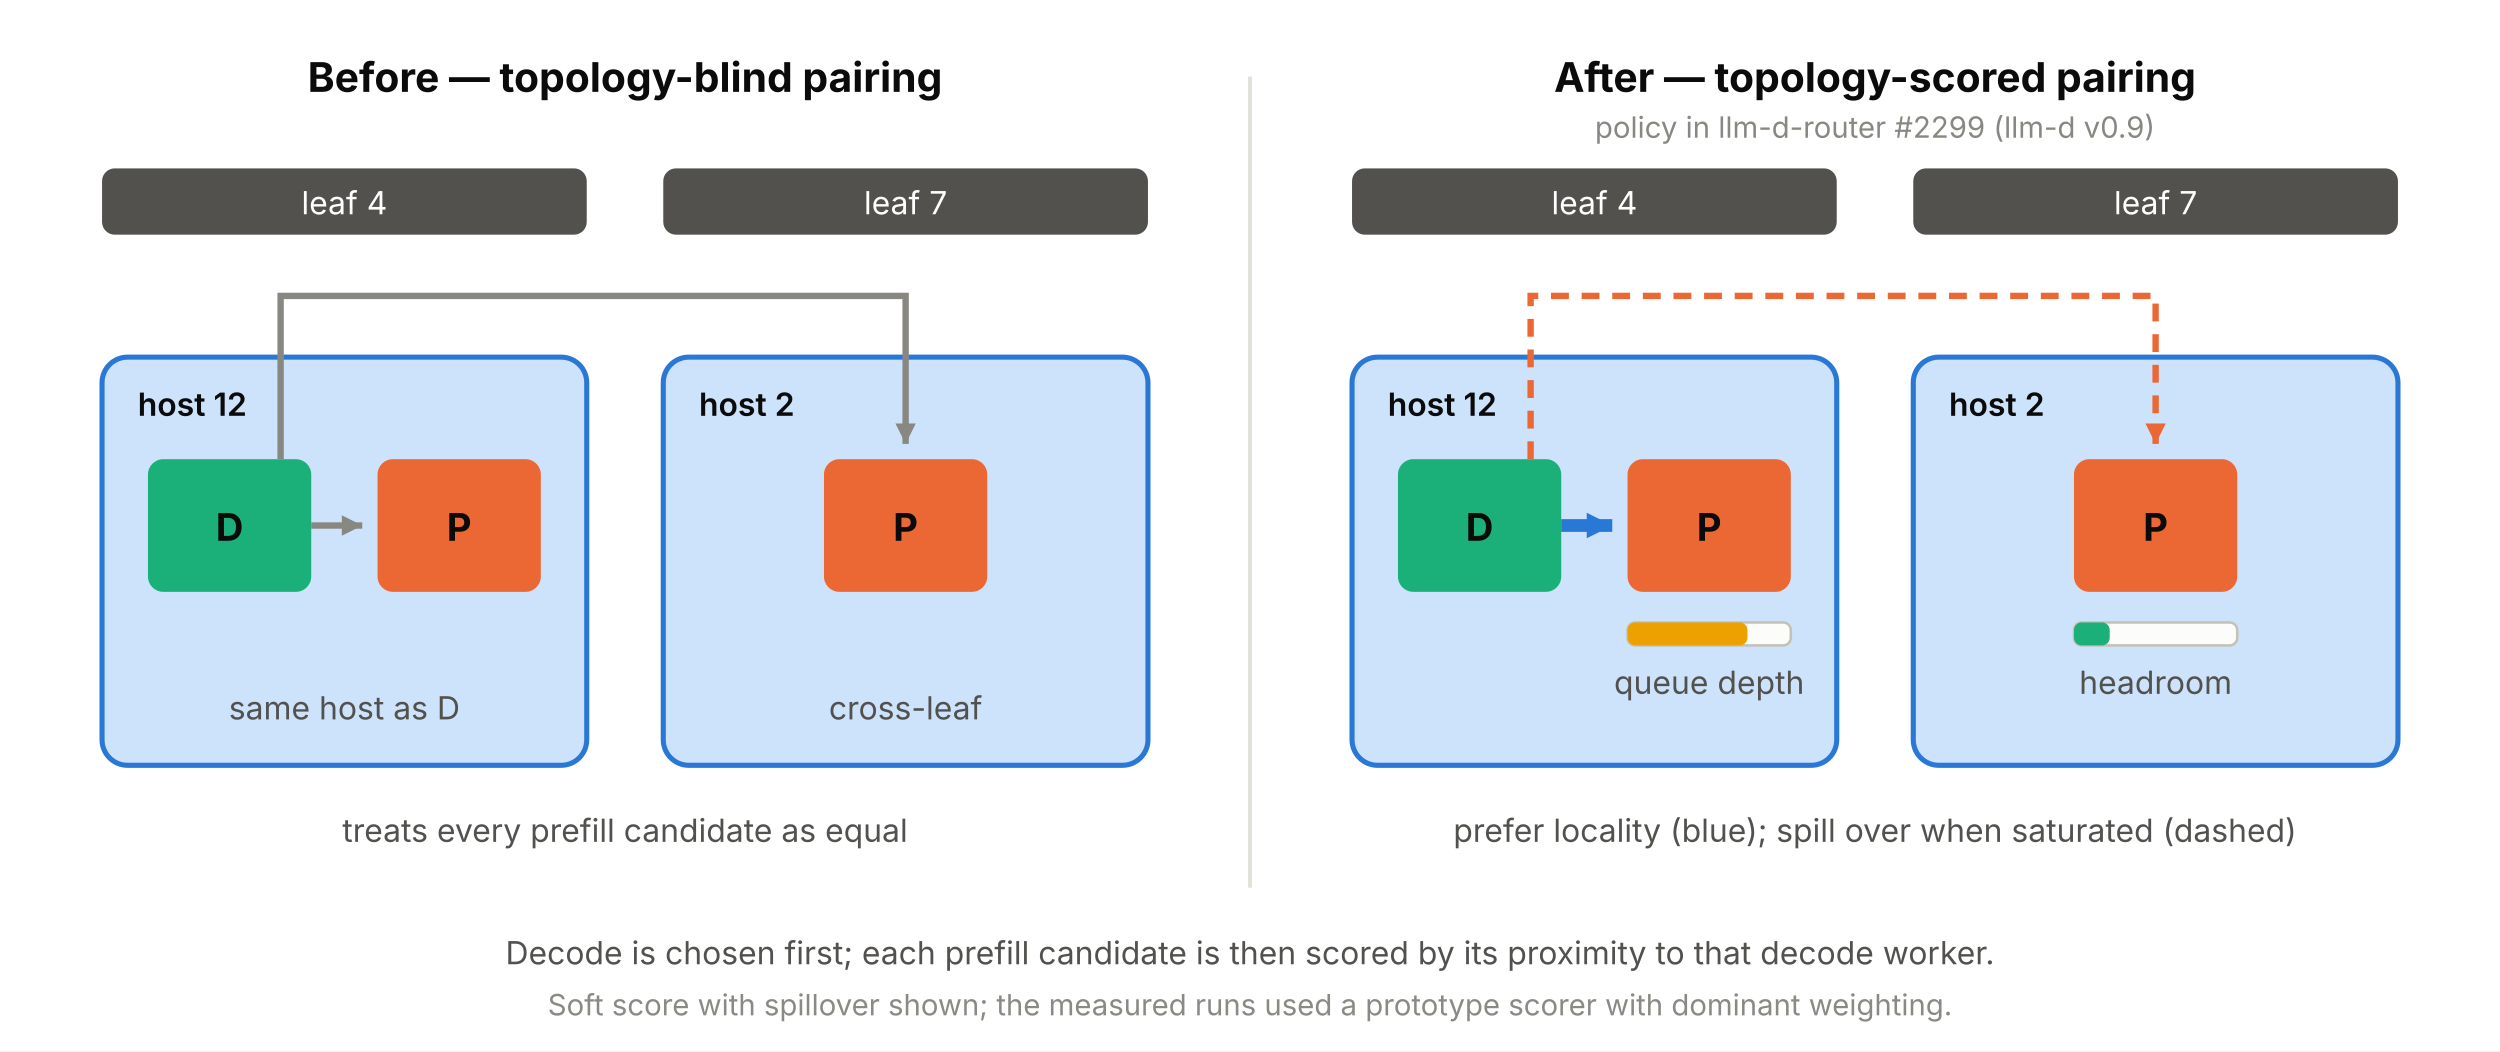
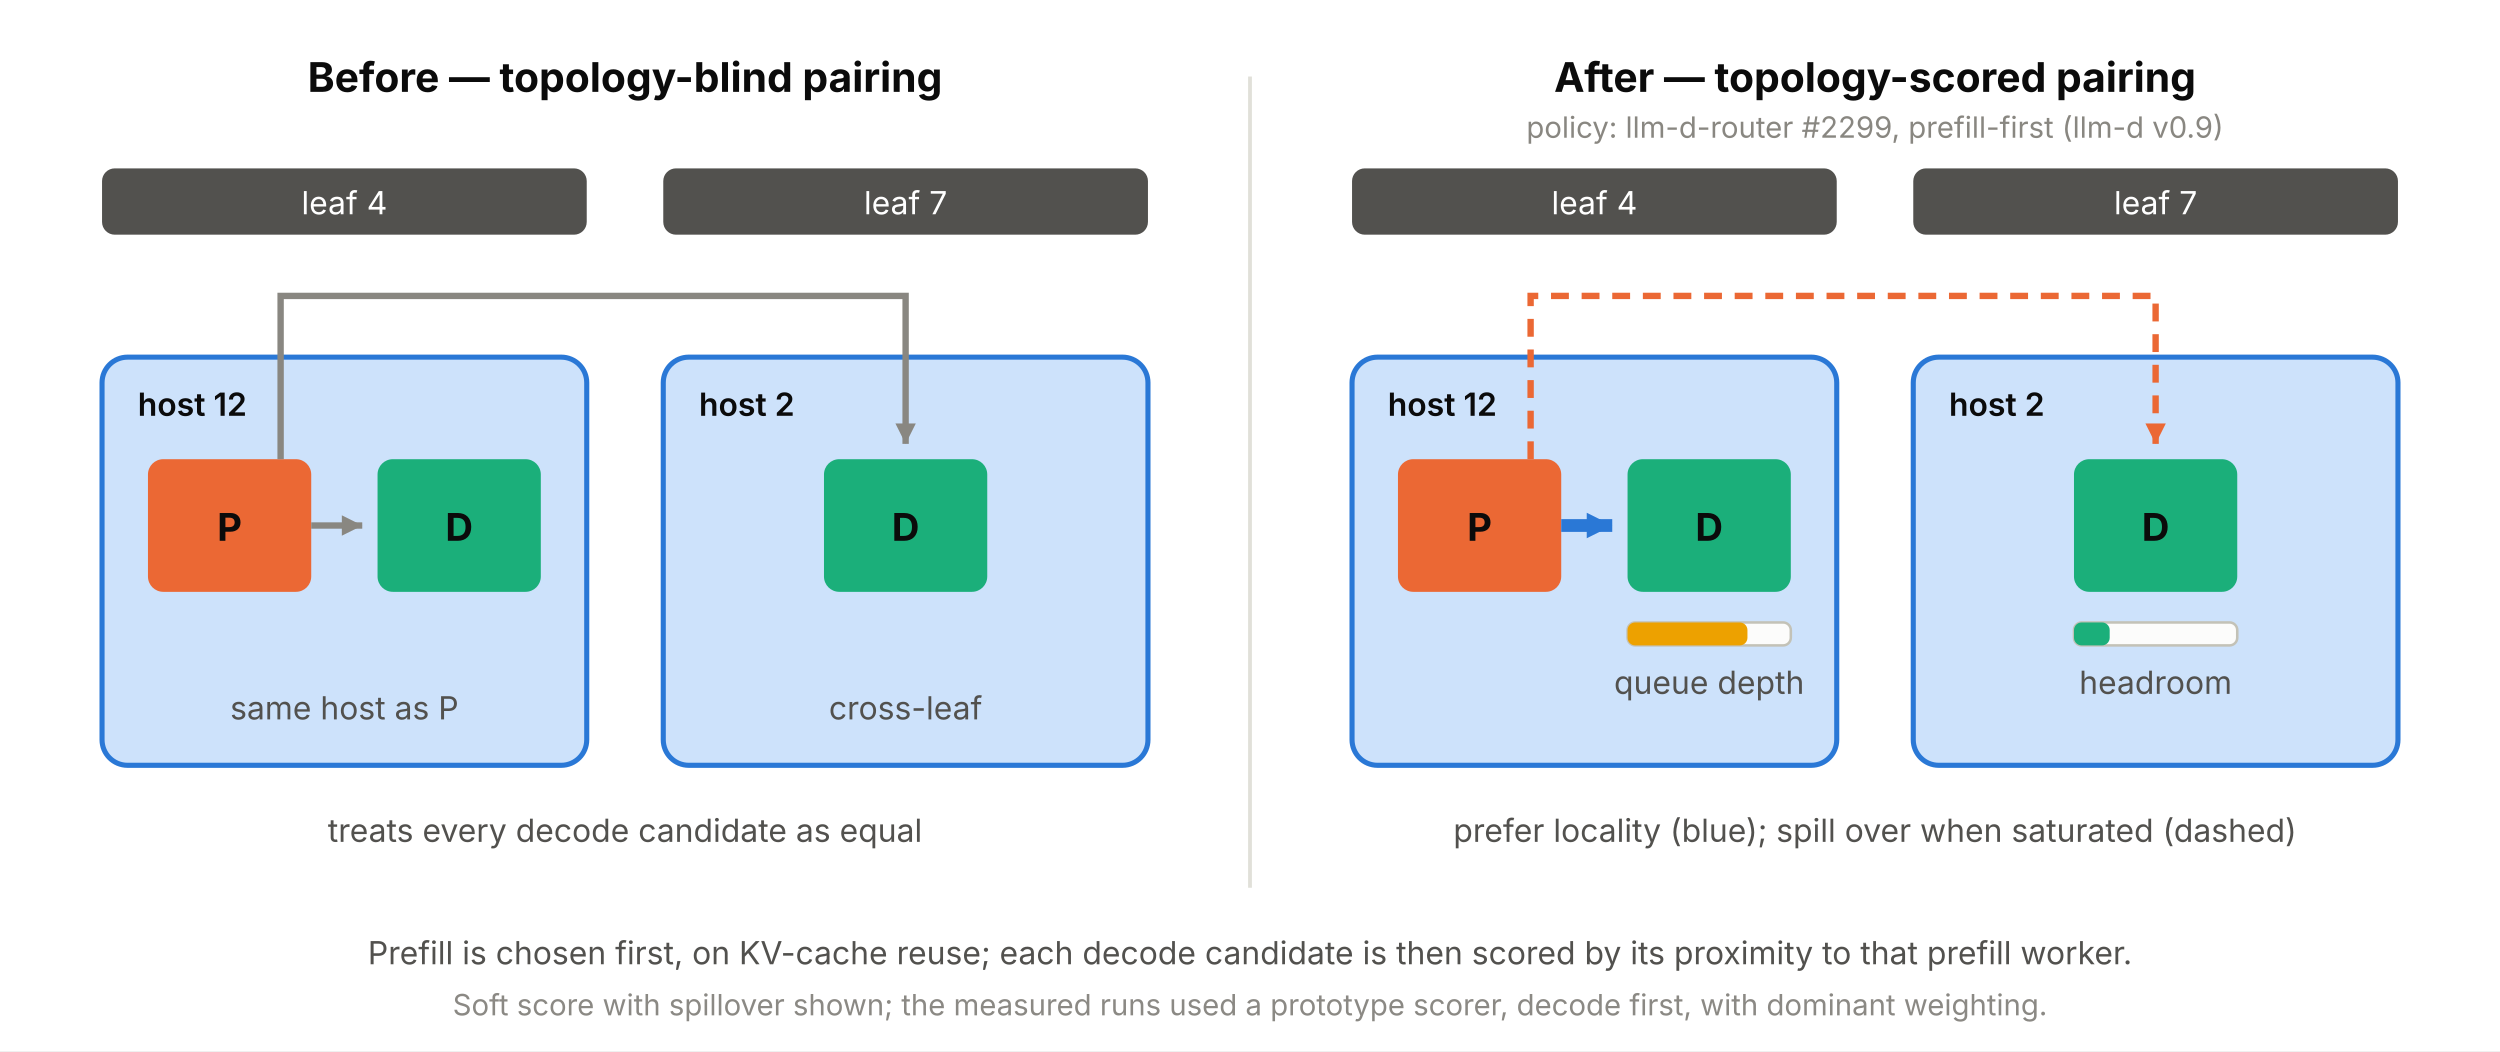
<svg xmlns="http://www.w3.org/2000/svg" viewBox="0 0 980 412" font-family="system-ui, -apple-system, 'Segoe UI', sans-serif">
  <rect width="980" height="412" fill="#ffffff" />
  <defs>
    <marker id="arrGray" markerUnits="userSpaceOnUse" markerWidth="12" markerHeight="12" refX="8" refY="4" orient="auto">
      <path d="M0,0 L8,4 L0,8 z" fill="#898781" />
    </marker>
    <marker id="arrBlue2" markerUnits="userSpaceOnUse" markerWidth="14" markerHeight="14" refX="10" refY="5" orient="auto">
      <path d="M0,0 L10,5 L0,10 z" fill="#2a78d6" />
    </marker>
    <marker id="arrOrange" markerUnits="userSpaceOnUse" markerWidth="12" markerHeight="12" refX="8" refY="4" orient="auto">
      <path d="M0,0 L8,4 L0,8 z" fill="#eb6834" />
    </marker>
  </defs>
  <text x="245" y="36" text-anchor="middle" fill="#0b0b0b" font-size="16" font-weight="700">Before — topology-blind pairing</text>
  <rect x="40" y="66" width="190" height="26" rx="5" fill="#52514e" />
  <text x="135" y="84" text-anchor="middle" fill="#ffffff" font-size="12.5">leaf 4</text>
  <rect x="260" y="66" width="190" height="26" rx="5" fill="#52514e" />
  <text x="355" y="84" text-anchor="middle" fill="#ffffff" font-size="12.5">leaf 7</text>
  <rect x="40" y="140" width="190" height="160" rx="10" fill="#cde2fb" stroke="#2a78d6" stroke-width="2" />
  <text x="54" y="163" fill="#0b0b0b" font-size="12.5" font-weight="600">host 12</text>
-   <rect x="58" y="180" width="64" height="52" rx="6" fill="#1baf7a" />
-   <text x="90" y="212" text-anchor="middle" fill="#0b0b0b" font-size="15" font-weight="700">D</text>
-   <rect x="148" y="180" width="64" height="52" rx="6" fill="#eb6834" />
-   <text x="180" y="212" text-anchor="middle" fill="#0b0b0b" font-size="15" font-weight="700">P</text>
-   <text x="135" y="282" text-anchor="middle" fill="#52514e" font-size="12.5">same host as D</text>
+   <rect x="58" y="180" width="64" height="52" rx="6" fill="#eb6834" />
+   <text x="90" y="212" text-anchor="middle" fill="#0b0b0b" font-size="15" font-weight="700">P</text>
+   <rect x="148" y="180" width="64" height="52" rx="6" fill="#1baf7a" />
+   <text x="180" y="212" text-anchor="middle" fill="#0b0b0b" font-size="15" font-weight="700">D</text>
+   <text x="135" y="282" text-anchor="middle" fill="#52514e" font-size="12.5">same host as P</text>
  <rect x="260" y="140" width="190" height="160" rx="10" fill="#cde2fb" stroke="#2a78d6" stroke-width="2" />
  <text x="274" y="163" fill="#0b0b0b" font-size="12.5" font-weight="600">host 2</text>
-   <rect x="323" y="180" width="64" height="52" rx="6" fill="#eb6834" />
-   <text x="355" y="212" text-anchor="middle" fill="#0b0b0b" font-size="15" font-weight="700">P</text>
+   <rect x="323" y="180" width="64" height="52" rx="6" fill="#1baf7a" />
+   <text x="355" y="212" text-anchor="middle" fill="#0b0b0b" font-size="15" font-weight="700">D</text>
  <text x="355" y="282" text-anchor="middle" fill="#52514e" font-size="12.5">cross-leaf</text>
  <line x1="122" y1="206" x2="142" y2="206" stroke="#898781" stroke-width="2.5" marker-end="url(#arrGray)" />
  <polyline points="110,180 110,116 355,116 355,174" fill="none" stroke="#898781" stroke-width="2.5" marker-end="url(#arrGray)" />
-   <text x="245" y="330" text-anchor="middle" fill="#52514e" font-size="12.5">treats every prefill candidate as equal</text>
+   <text x="245" y="330" text-anchor="middle" fill="#52514e" font-size="12.5">treats every decode candidate as equal</text>
  <text x="735" y="36" text-anchor="middle" fill="#0b0b0b" font-size="16" font-weight="700">After — topology-scored pairing</text>
-   <text x="735" y="54" text-anchor="middle" fill="#898781" font-size="11.5">policy in llm-d-router #2299 (llm-d v0.9)</text>
+   <text x="735" y="54" text-anchor="middle" fill="#898781" font-size="11.5">policy: llm-d-router #2299, prefill-first (llm-d v0.9)</text>
  <rect x="530" y="66" width="190" height="26" rx="5" fill="#52514e" />
  <text x="625" y="84" text-anchor="middle" fill="#ffffff" font-size="12.5">leaf 4</text>
  <rect x="750" y="66" width="190" height="26" rx="5" fill="#52514e" />
  <text x="845" y="84" text-anchor="middle" fill="#ffffff" font-size="12.5">leaf 7</text>
  <rect x="530" y="140" width="190" height="160" rx="10" fill="#cde2fb" stroke="#2a78d6" stroke-width="2" />
  <text x="544" y="163" fill="#0b0b0b" font-size="12.5" font-weight="600">host 12</text>
-   <rect x="548" y="180" width="64" height="52" rx="6" fill="#1baf7a" />
-   <text x="580" y="212" text-anchor="middle" fill="#0b0b0b" font-size="15" font-weight="700">D</text>
-   <rect x="638" y="180" width="64" height="52" rx="6" fill="#eb6834" />
-   <text x="670" y="212" text-anchor="middle" fill="#0b0b0b" font-size="15" font-weight="700">P</text>
+   <rect x="548" y="180" width="64" height="52" rx="6" fill="#eb6834" />
+   <text x="580" y="212" text-anchor="middle" fill="#0b0b0b" font-size="15" font-weight="700">P</text>
+   <rect x="638" y="180" width="64" height="52" rx="6" fill="#1baf7a" />
+   <text x="670" y="212" text-anchor="middle" fill="#0b0b0b" font-size="15" font-weight="700">D</text>
  <rect x="638" y="244" width="64" height="9" rx="3" fill="#fcfcfb" stroke="#c3c2b7" />
  <rect x="638" y="244" width="47" height="9" rx="3" fill="#eda100" />
  <text x="670" y="272" text-anchor="middle" fill="#52514e" font-size="12.5">queue depth</text>
  <rect x="750" y="140" width="190" height="160" rx="10" fill="#cde2fb" stroke="#2a78d6" stroke-width="2" />
  <text x="764" y="163" fill="#0b0b0b" font-size="12.5" font-weight="600">host 2</text>
-   <rect x="813" y="180" width="64" height="52" rx="6" fill="#eb6834" />
-   <text x="845" y="212" text-anchor="middle" fill="#0b0b0b" font-size="15" font-weight="700">P</text>
+   <rect x="813" y="180" width="64" height="52" rx="6" fill="#1baf7a" />
+   <text x="845" y="212" text-anchor="middle" fill="#0b0b0b" font-size="15" font-weight="700">D</text>
  <rect x="813" y="244" width="64" height="9" rx="3" fill="#fcfcfb" stroke="#c3c2b7" />
  <rect x="813" y="244" width="14" height="9" rx="3" fill="#1baf7a" />
  <text x="845" y="272" text-anchor="middle" fill="#52514e" font-size="12.5">headroom</text>
  <line x1="612" y1="206" x2="632" y2="206" stroke="#2a78d6" stroke-width="5" marker-end="url(#arrBlue2)" />
  <polyline points="600,180 600,116 845,116 845,174" fill="none" stroke="#eb6834" stroke-width="2.5" stroke-dasharray="7 5" marker-end="url(#arrOrange)" />
  <text x="735" y="330" text-anchor="middle" fill="#52514e" font-size="12.5">prefer locality (blue); spill over when saturated (dashed)</text>
  <line x1="490" y1="30" x2="490" y2="348" stroke="#e1e0d9" stroke-width="1.5" />
-   <text x="490" y="378" text-anchor="middle" fill="#52514e" font-size="12.5">Decode is chosen first; each prefill candidate is then scored by its proximity to that decode worker.</text>
-   <text x="490" y="398" text-anchor="middle" fill="#8b8984" font-size="11.5">Soft score with spillover shown; the measured runs used a prototype scorer with dominant weighting.</text>
+   <text x="490" y="378" text-anchor="middle" fill="#52514e" font-size="12.5">Prefill is chosen first, on KV-cache reuse; each decode candidate is then scored by its proximity to that prefill worker.</text>
+   <text x="490" y="398" text-anchor="middle" fill="#8b8984" font-size="11.5">Soft score with spillover shown; the measured runs used a prototype scorer, decode first, with dominant weighting.</text>
</svg>
